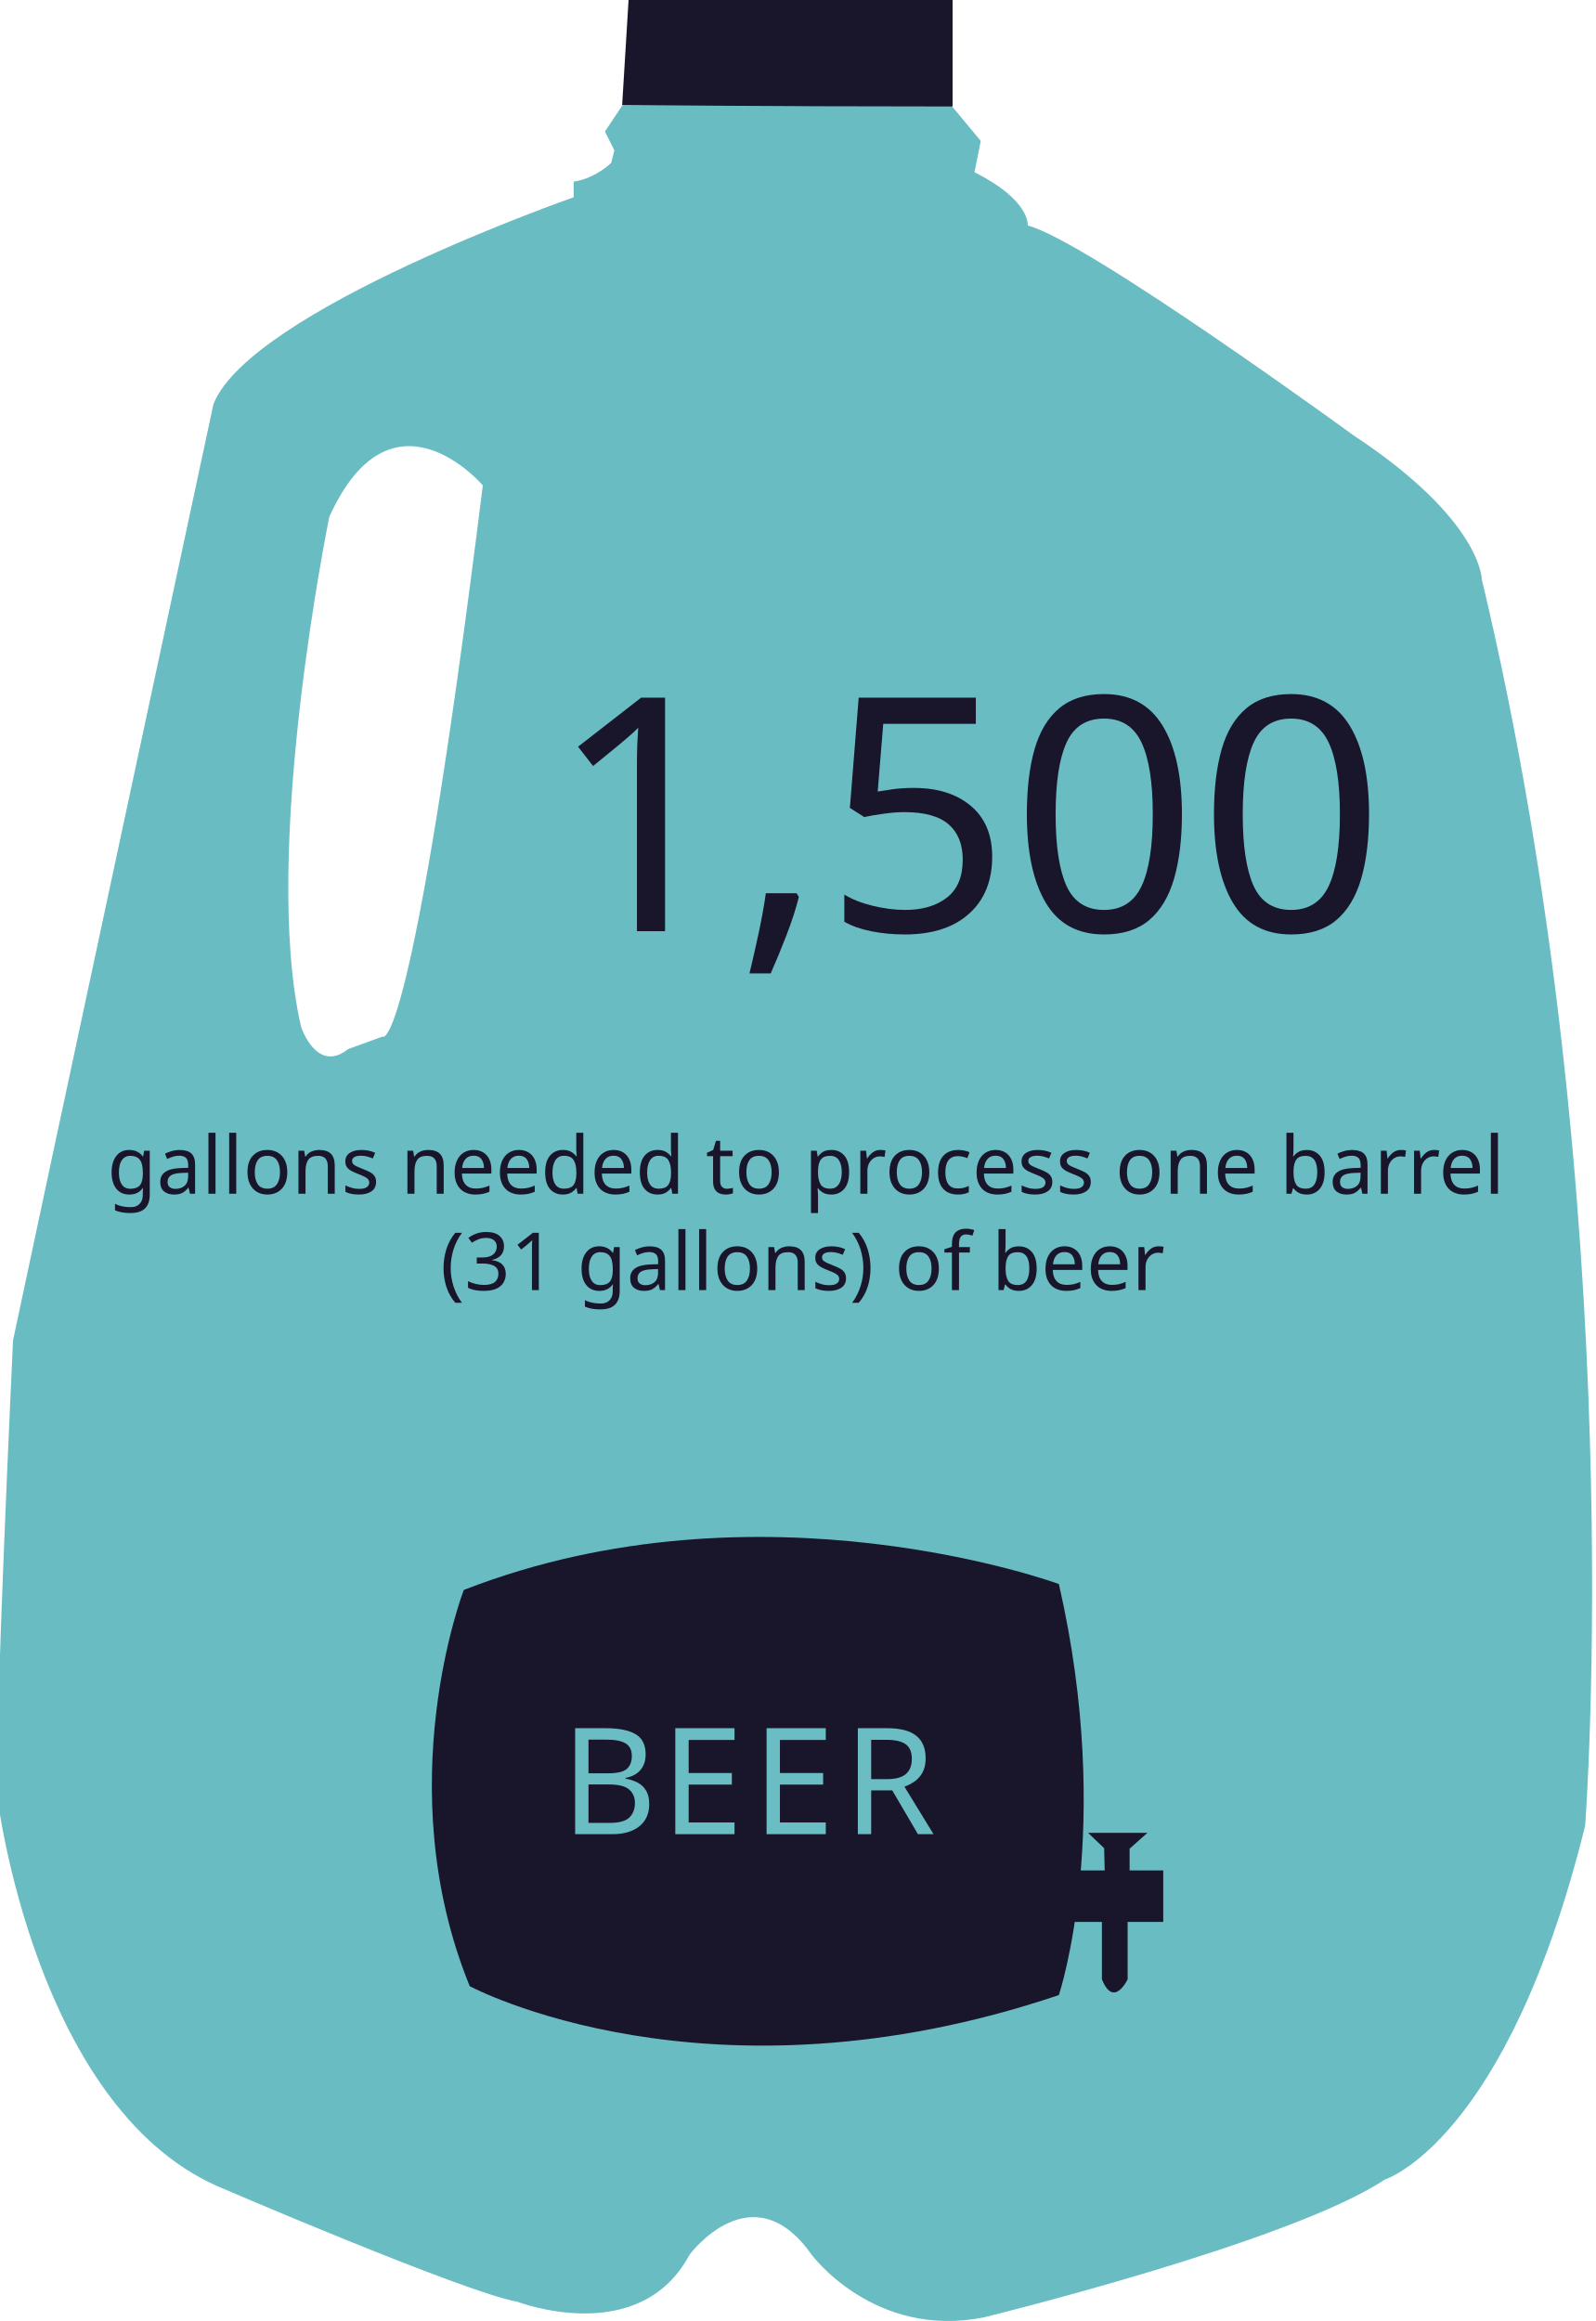
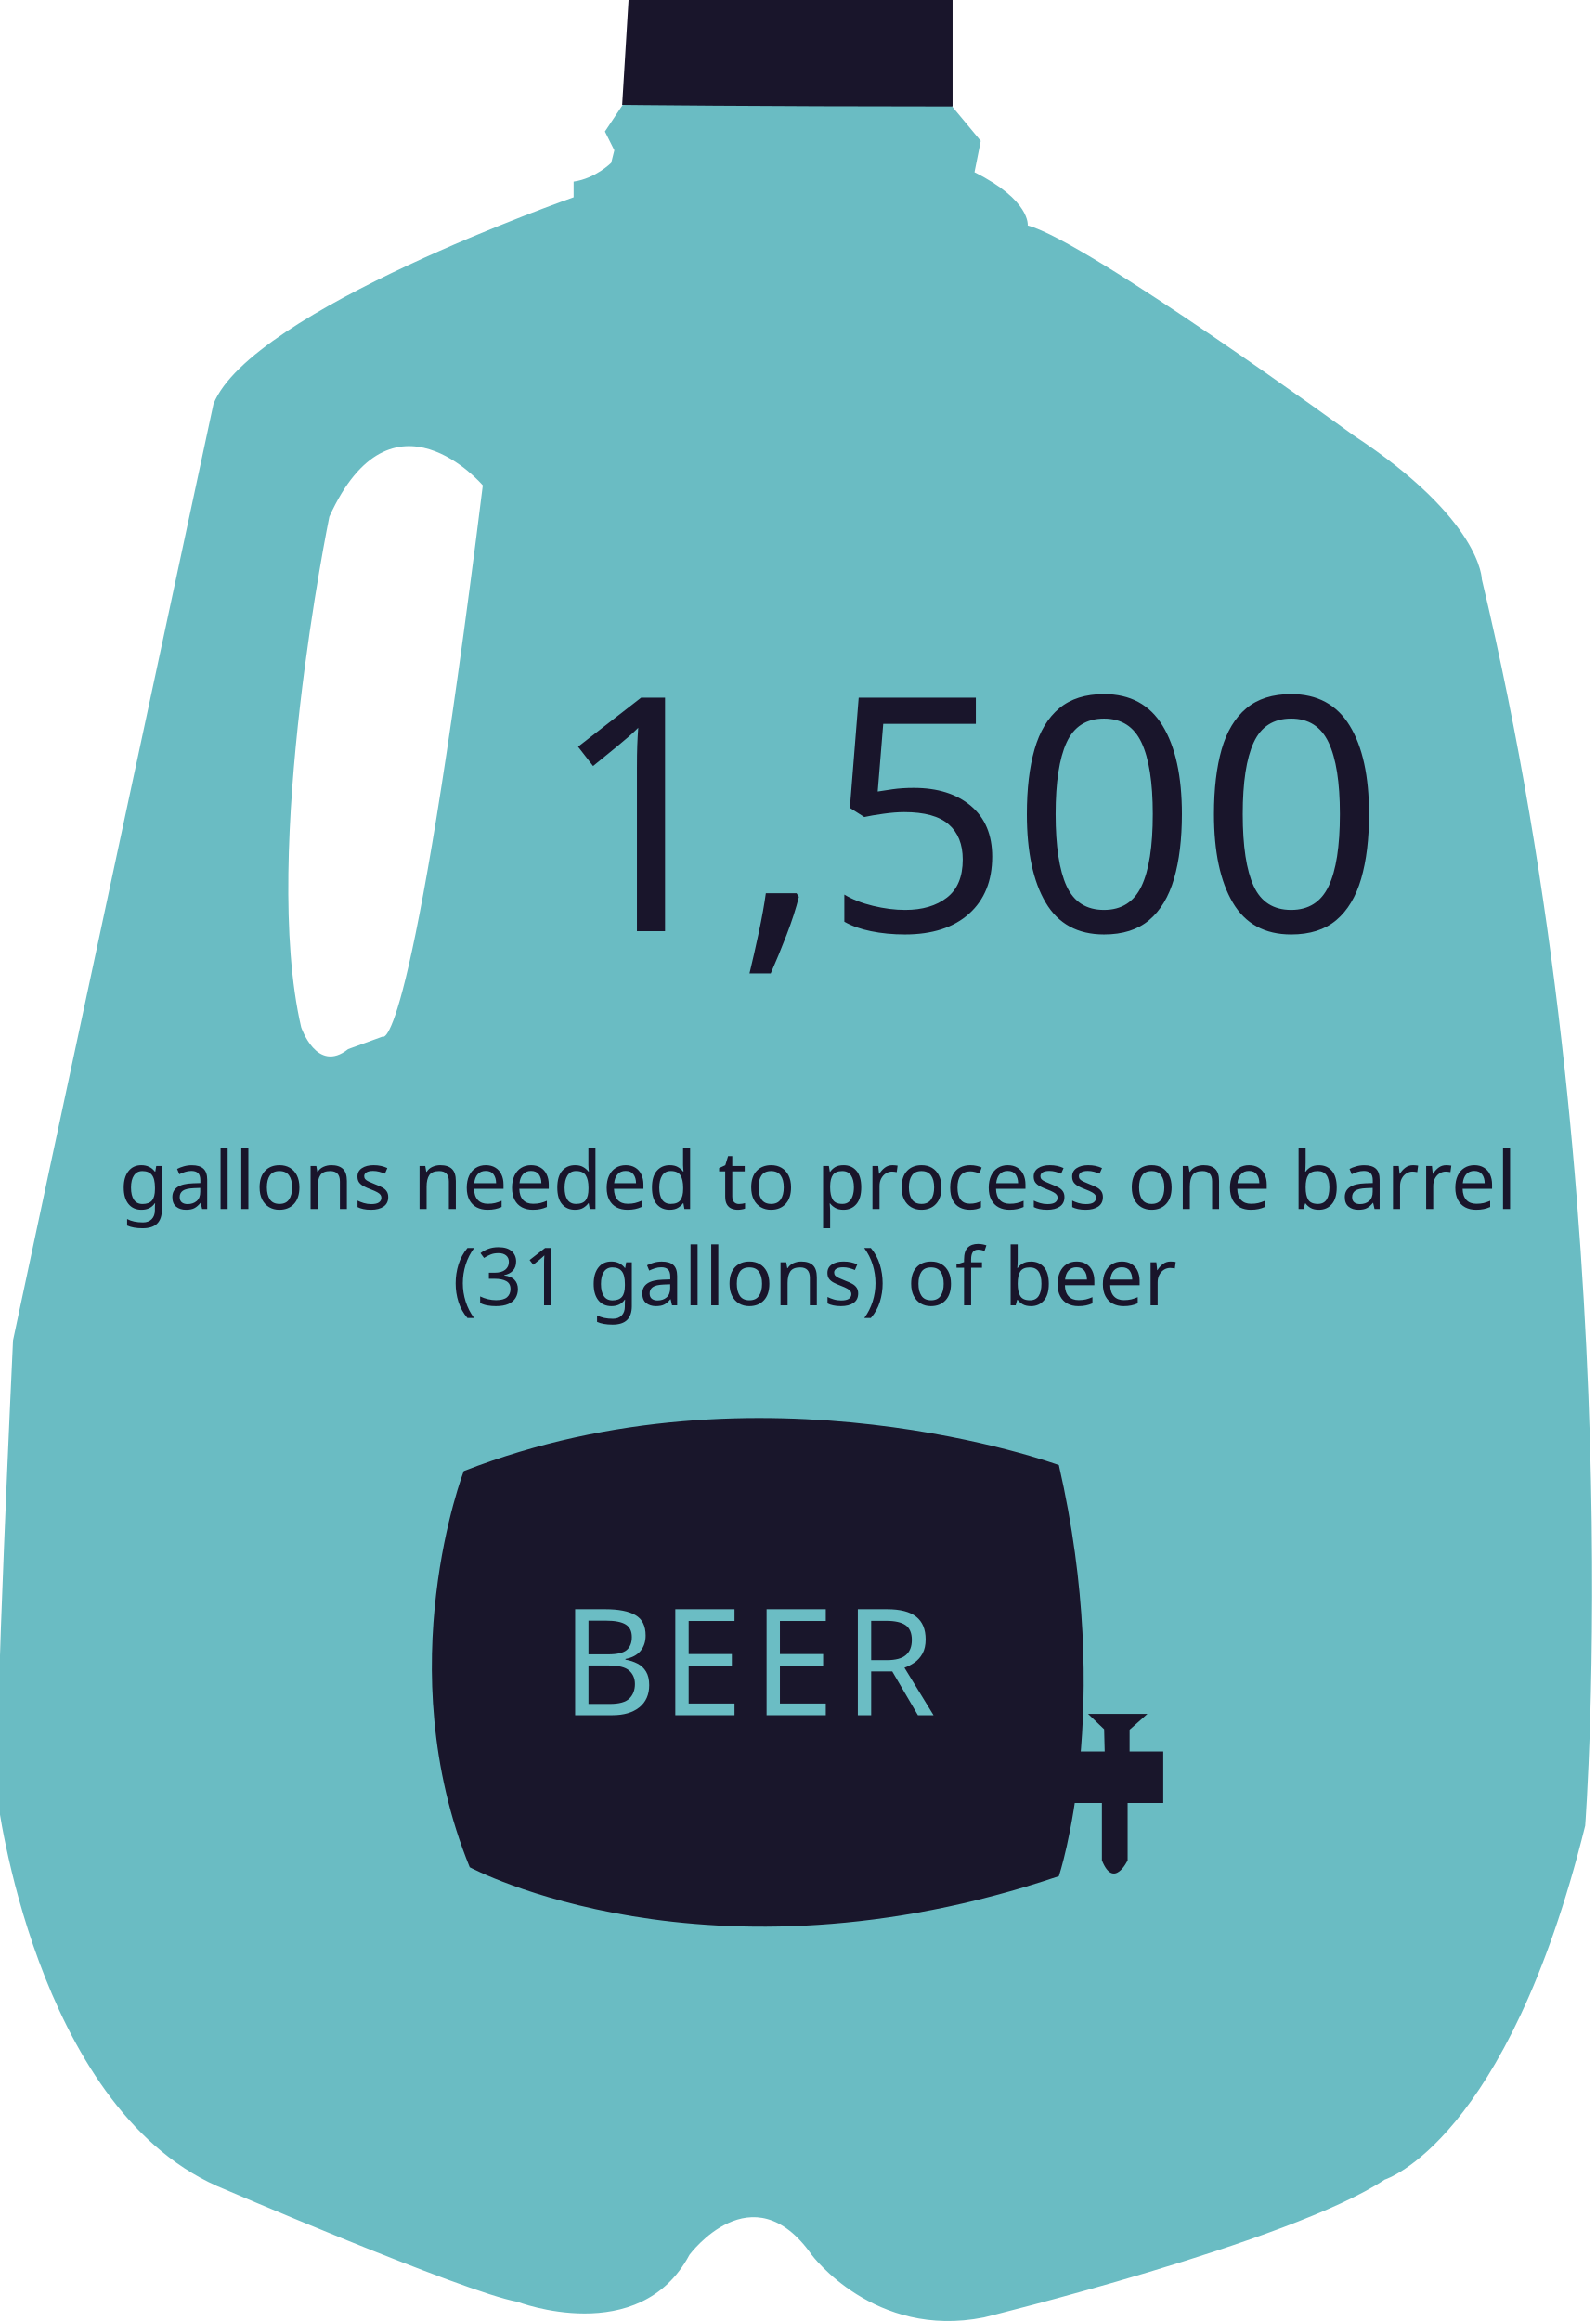
<svg xmlns="http://www.w3.org/2000/svg" version="1.1" id="Layer_1" x="0px" y="0px" width="536.378px" height="780.521px" viewBox="0 0 536.378 780.521" enable-background="new 0 0 536.378 780.521" xml:space="preserve">
  <g>
-     <path fill="#6ABCC3" d="M329.794,47.392l-2.105,10.53c18.959,9.479,17.902,17.903,17.902,17.903   c20.01,5.263,109.521,70.558,109.521,70.558c43.176,28.433,43.176,48.442,43.176,48.442   c50.553,211.678,34.752,419.134,34.752,419.134c-26.328,106.364-67.396,119.005-67.396,119.005   C434.048,754.024,330.851,779.3,330.851,779.3c-36.859,7.373-57.921-21.062-57.921-21.062c-20.01-28.436-41.069,0-41.069,0   c-16.853,31.595-57.922,15.798-57.922,15.798c-17.903-3.157-101.101-38.964-101.101-38.964   c-61.081-27.385-73.72-130.586-73.72-130.586c-1.052-20.012,5.267-153.751,5.267-153.751   C9.3,427.212,71.786,135.853,71.786,135.853c12.635-31.595,121.105-69.508,121.105-69.508v-5.267   c7.373-1.051,12.637-6.318,12.637-6.318l1.055-4.212l-3.161-6.318l8.424-12.636l2.175-18.333l100.025,15.161L329.794,47.392z    M162.352,163.23c0,0-30.543-35.806-51.604,10.534c0,0-23.17,112.683-9.479,171.655c0,0,5.267,15.797,15.798,7.373l11.584-4.212   C128.651,348.581,138.13,358.056,162.352,163.23z" />
+     <path fill="#6ABCC3" d="M329.794,47.392l-2.105,10.53c18.959,9.479,17.902,17.903,17.902,17.903   c20.01,5.263,109.521,70.558,109.521,70.558c43.176,28.433,43.176,48.442,43.176,48.442   c50.553,211.678,34.752,419.134,34.752,419.134c-26.328,106.364-67.396,119.005-67.396,119.005   C434.048,754.024,330.851,779.3,330.851,779.3c-36.859,7.373-57.921-21.062-57.921-21.062c-20.01-28.437-41.069,0-41.069,0   c-16.853,31.595-57.922,15.798-57.922,15.798c-17.903-3.157-101.101-38.964-101.101-38.964   c-61.081-27.386-73.72-130.586-73.72-130.586c-1.052-20.013,5.267-153.751,5.267-153.751   C9.3,427.212,71.786,135.853,71.786,135.853c12.635-31.595,121.105-69.508,121.105-69.508v-5.267   c7.373-1.051,12.637-6.318,12.637-6.318l1.055-4.212l-3.161-6.318l8.424-12.636l2.175-18.333l100.025,15.161L329.794,47.392z    M162.352,163.23c0,0-30.543-35.806-51.604,10.534c0,0-23.17,112.683-9.479,171.655c0,0,5.267,15.797,15.798,7.373l11.584-4.212   C128.651,348.581,138.13,358.056,162.352,163.23z" />
  </g>
  <path fill="#19152B" d="M209.215,35.279c0,0,45.303,0.528,111.105,0.528V0H211.368L209.215,35.279z" />
  <rect x="32.689" y="381.761" fill="none" width="468" height="82" />
-   <text transform="matrix(1 0 0 1 36.0454 401.4434)" fill="#19152B" font-family="'Interstate-Regular'" font-size="27">gallons needed to process one barrel </text>
-   <text transform="matrix(1 0 0 1 148.0664 433.8438)" fill="#19152B" font-family="'Interstate-Regular'" font-size="27">(31 gallons) of beer </text>
  <text transform="matrix(1 0 0 1 184.5898 313.1523)" fill="#19152B" font-family="'Interstate-Bold'" font-size="110">1,500 </text>
  <g>
-     <path fill="#19162B" d="M356.066,532.689c0,0-100.304-36.929-200.109,1.994c0,0-25.45,65.871,1.996,133.241   c0,0,79.844,42.913,198.113,2.992C356.066,670.919,374.863,614.697,356.066,532.689z" />
-     <polyline fill="#19162B" points="358.56,629.001 391.164,629.001 391.164,646.303 359.226,646.303  " />
-     <path fill="#19162B" d="M379.189,644.306v21.291c0,0-4.66,9.979-8.65,0v-21.958L379.189,644.306z" />
-     <polygon fill="#19162B" points="379.853,630.998 379.853,621.684 385.843,616.359 365.88,616.359 371.287,621.518 371.537,631.497     " />
-     <rect x="188.56" y="580.431" fill="none" width="131.74" height="39.258" />
-     <text transform="matrix(1 0 0 1 188.5601 616.8076)" fill="#6BBDC4" font-family="'Interstate-Regular'" font-size="49.903">B</text>
-     <text transform="matrix(1 0 0 1 222.2441 616.8076)" fill="#6BBDC4" font-family="'Interstate-Regular'" font-size="49.903">E</text>
-     <text transform="matrix(1 0 0 1 252.9341 616.8076)" fill="#6BBDC4" font-family="'Interstate-Regular'" font-size="49.903">E</text>
-     <text transform="matrix(1 0 0 1 283.6226 616.8076)" fill="#6BBDC4" font-family="'Interstate-Regular'" font-size="49.903">R</text>
+     <path fill="#19162B" d="M356.066,492.689c0,0-100.304-36.93-200.109,1.993c0,0-25.45,65.871,1.996,133.241   c0,0,79.844,42.913,198.113,2.992C356.066,630.919,374.863,574.697,356.066,492.689z" />
+     <polyline fill="#19162B" points="358.56,589.001 391.164,589.001 391.164,606.303 359.226,606.303  " />
+     <path fill="#19162B" d="M379.189,604.306v21.291c0,0-4.66,9.979-8.65,0v-21.958L379.189,604.306z" />
+     <polygon fill="#19162B" points="379.853,590.998 379.853,581.684 385.843,576.359 365.88,576.359 371.287,581.518 371.537,591.497     " />
+     <rect x="188.56" y="540.431" fill="none" width="131.74" height="39.259" />
+     <text transform="matrix(1 0 0 1 188.5601 576.8076)" fill="#6BBDC4" font-family="'Interstate-Regular'" font-size="49.903">B</text>
+     <text transform="matrix(1 0 0 1 222.2441 576.8076)" fill="#6BBDC4" font-family="'Interstate-Regular'" font-size="49.903">E</text>
+     <text transform="matrix(1 0 0 1 252.9341 576.8076)" fill="#6BBDC4" font-family="'Interstate-Regular'" font-size="49.903">E</text>
+     <text transform="matrix(1 0 0 1 283.6226 576.8076)" fill="#6BBDC4" font-family="'Interstate-Regular'" font-size="49.903">R</text>
  </g>
+   <rect x="33.267" y="386.891" fill="none" width="475" height="162" />
+   <text transform="matrix(1 0 0 1 40.1235 406.5732)">
+     <tspan x="0" y="0" fill="#19152B" font-family="'Interstate-Regular'" font-size="27">gallons needed to process one barrel </tspan>
+     <tspan x="112.021" y="32.4" fill="#19152B" font-family="'Interstate-Regular'" font-size="27">(31 gallons) of beer  </tspan>
+   </text>
</svg>
